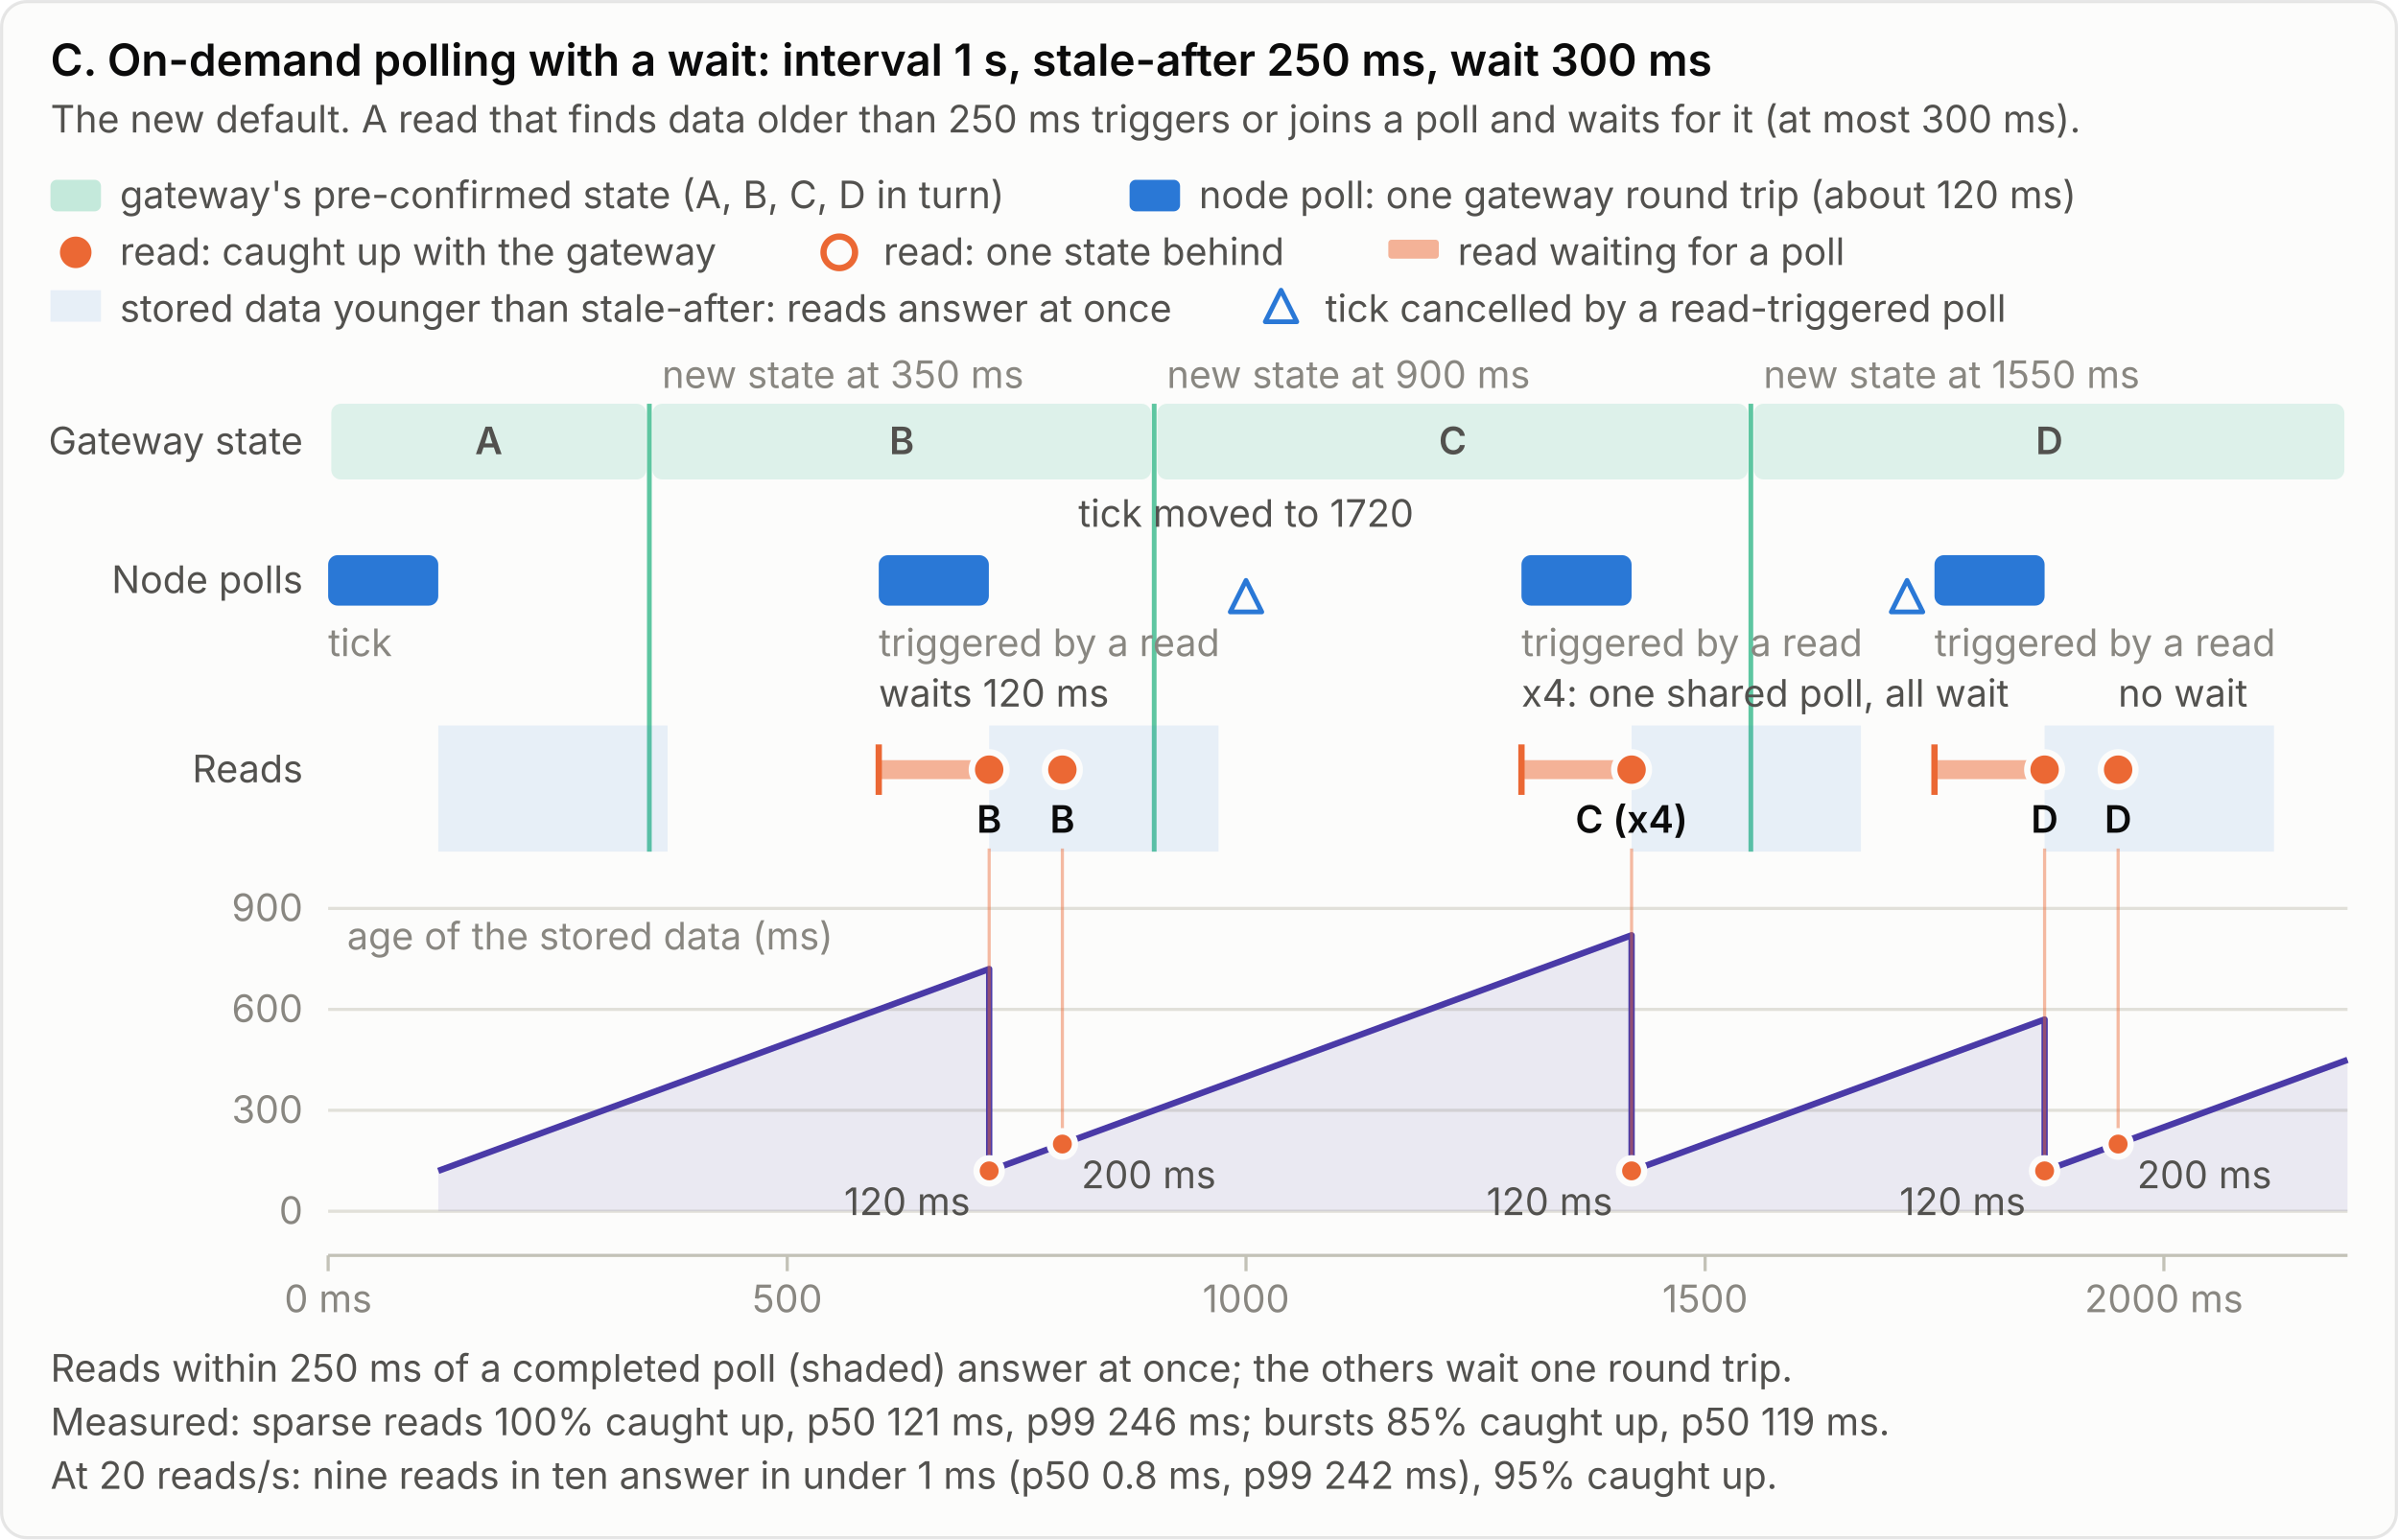
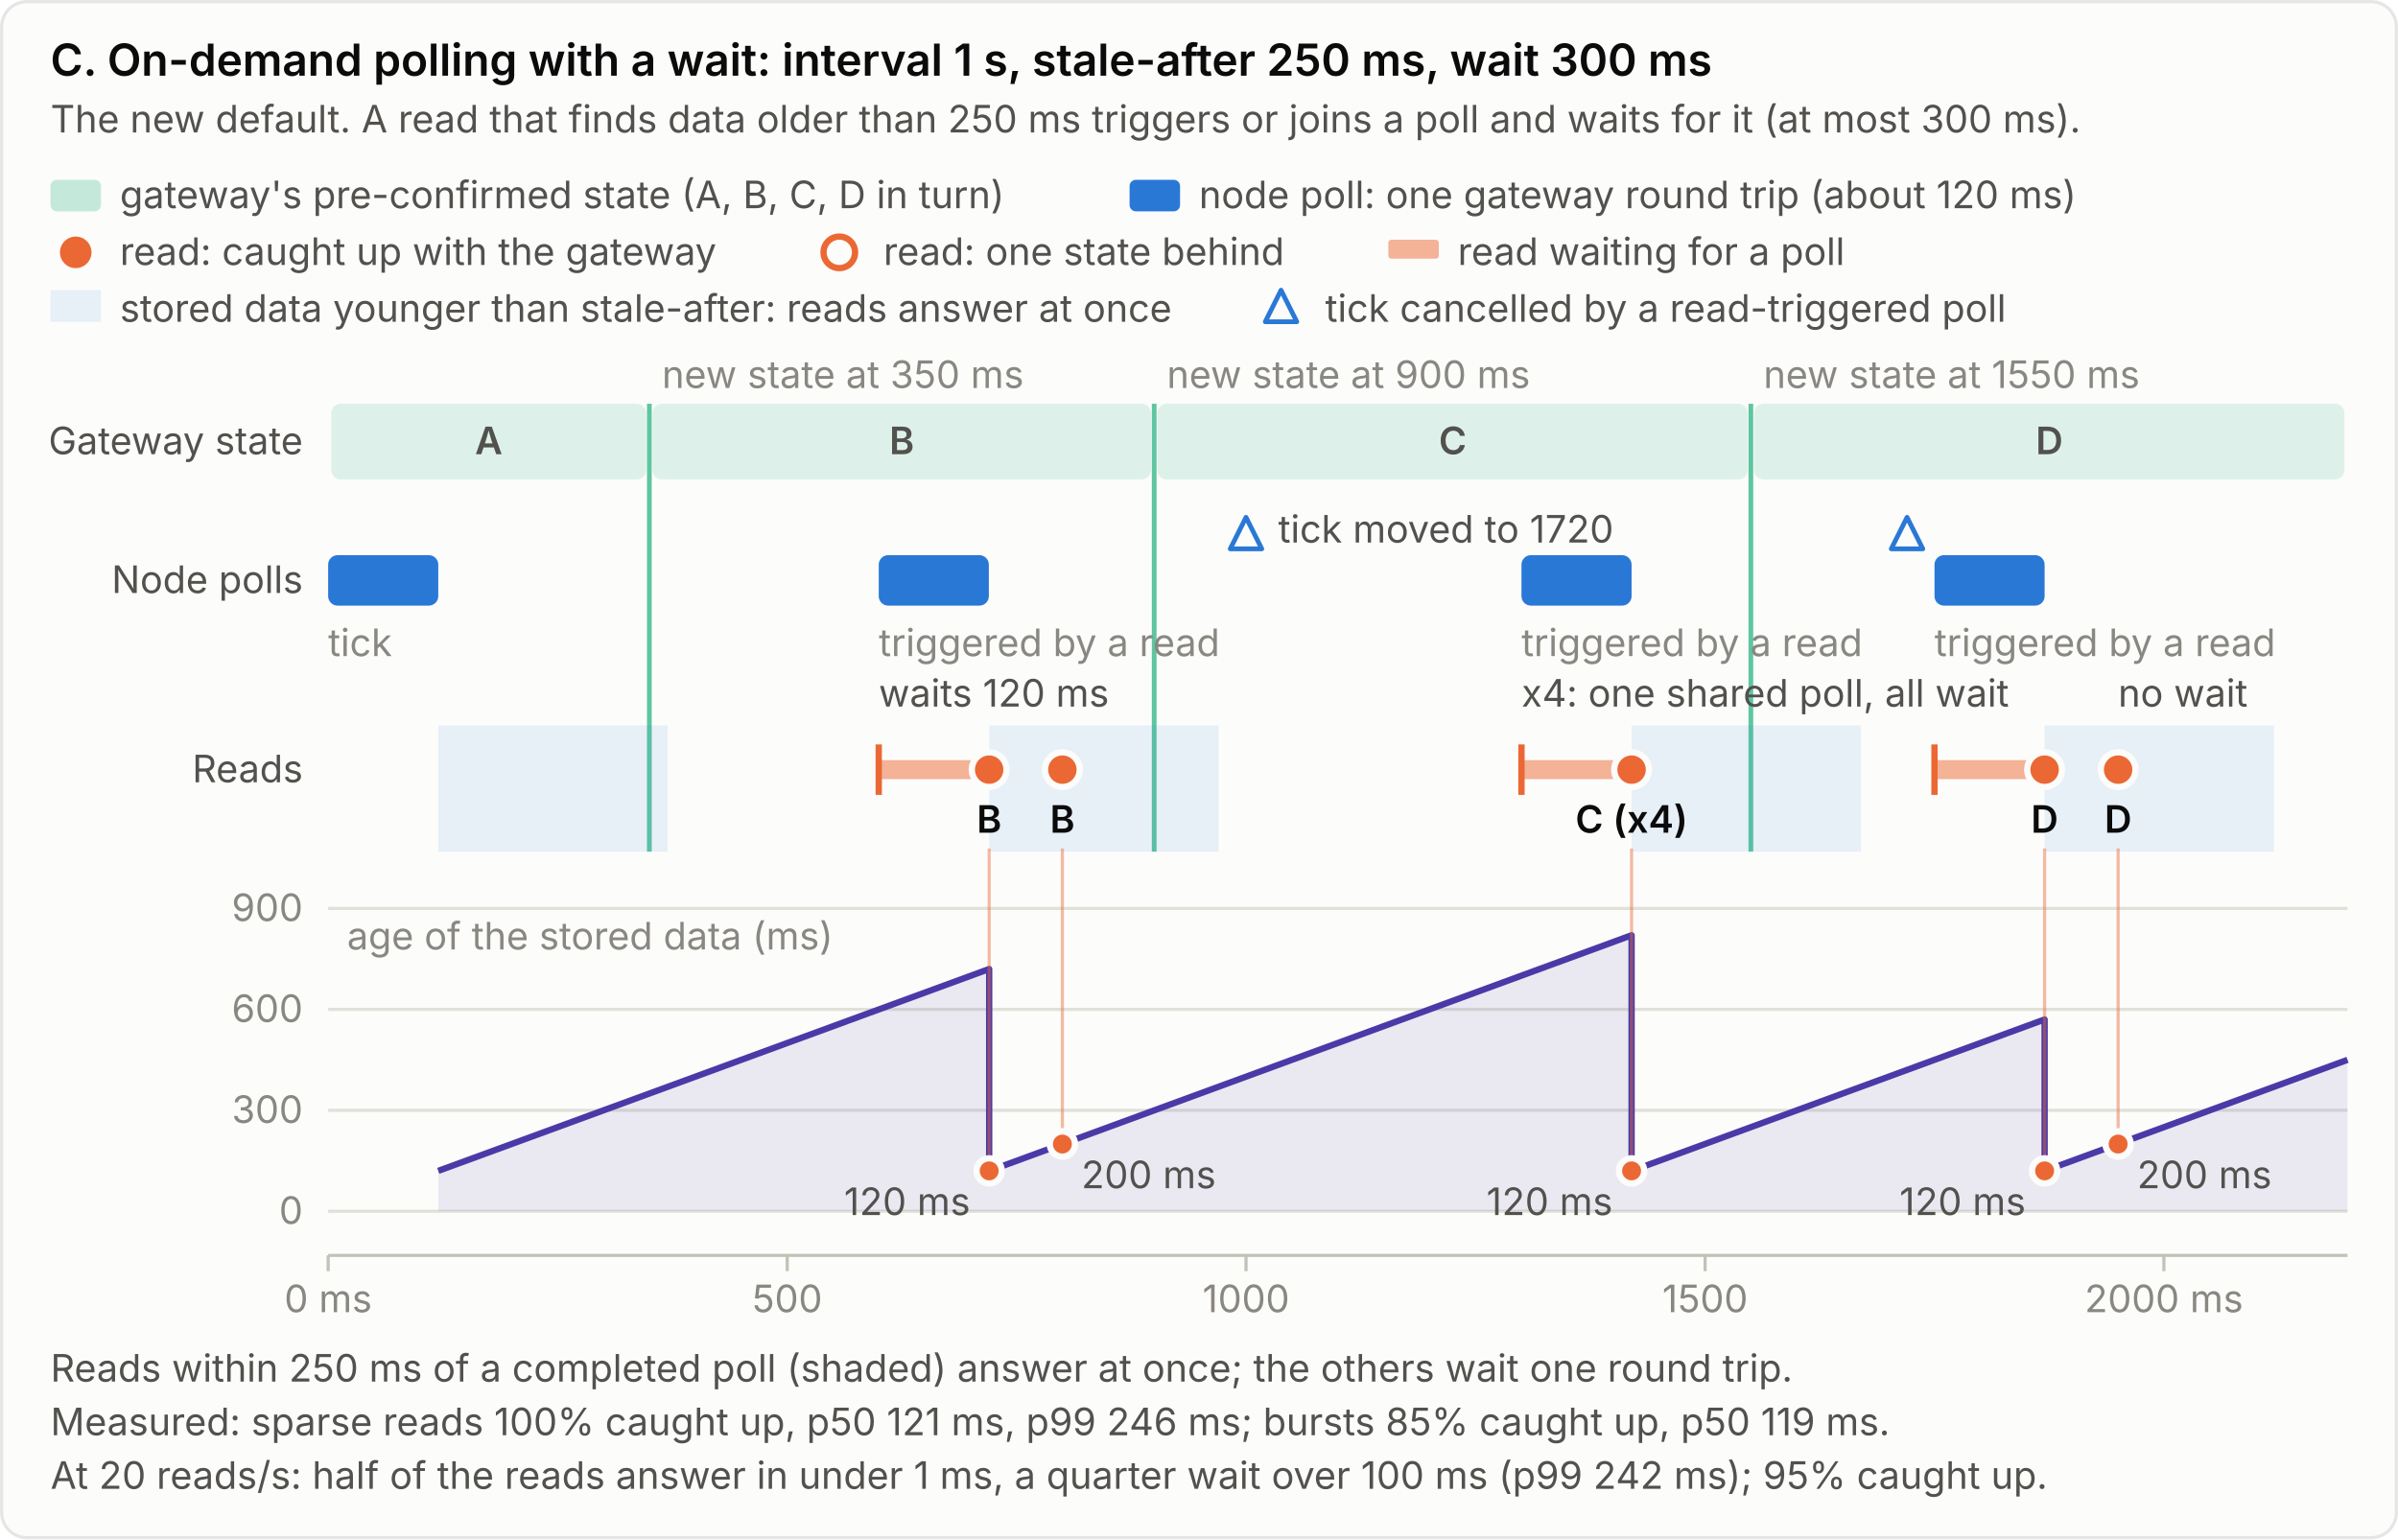
<svg xmlns="http://www.w3.org/2000/svg" viewBox="0 0 760 488" width="760" height="488" font-family="system-ui, -apple-system, 'Segoe UI', sans-serif" role="img" aria-labelledby="title desc">
  <rect x="0.5" y="0.5" width="759" height="487" rx="8" fill="#fcfcfb" stroke="rgba(11,11,11,0.10)" />
  <text x="16.0" y="24.0" font-size="14" fill="#0b0b0b" text-anchor="start" font-weight="600">C. On-demand polling with a wait: interval 1 s, stale-after 250 ms, wait 300 ms</text>
  <text x="16.0" y="42.0" font-size="12" fill="#52514e" text-anchor="start" font-weight="normal">The new default. A read that finds data older than 250 ms triggers or joins a poll and waits for it (at most 300 ms).</text>
  <rect x="16" y="57" width="16" height="10" rx="2" fill="#1baf7a" opacity="0.25" />
  <text x="38.0" y="66.0" font-size="12" fill="#52514e" text-anchor="start" font-weight="normal">gateway's pre-confirmed state (A, B, C, D in turn)</text>
  <rect x="358" y="57" width="16" height="10" rx="2" fill="#2a78d6" />
  <text x="380.0" y="66.0" font-size="12" fill="#52514e" text-anchor="start" font-weight="normal">node poll: one gateway round trip (about 120 ms)</text>
  <circle cx="24" cy="80" r="5" fill="#eb6834" />
  <text x="38.0" y="84.0" font-size="12" fill="#52514e" text-anchor="start" font-weight="normal">read: caught up with the gateway</text>
  <circle cx="266" cy="80" r="5" fill="#fcfcfb" stroke="#eb6834" stroke-width="2" />
  <text x="280.0" y="84.0" font-size="12" fill="#52514e" text-anchor="start" font-weight="normal">read: one state behind</text>
  <rect x="440" y="76" width="16" height="6" rx="1" fill="#eb6834" opacity="0.5" />
  <text x="462.0" y="84.0" font-size="12" fill="#52514e" text-anchor="start" font-weight="normal">read waiting for a poll</text>
  <rect x="16" y="92" width="16" height="10" fill="#2a78d6" opacity="0.10" />
  <text x="38.0" y="102.0" font-size="12" fill="#52514e" text-anchor="start" font-weight="normal">stored data younger than stale-after: reads answer at once</text>
  <path d="M401.0,102.0 L411.0,102.0 L406.0,92.0 Z" fill="#fcfcfb" stroke="#2a78d6" stroke-width="1.5" stroke-linejoin="round" />
  <text x="420.0" y="102.0" font-size="12" fill="#52514e" text-anchor="start" font-weight="normal">tick cancelled by a read-triggered poll</text>
  <text x="96.0" y="144.0" font-size="12" fill="#52514e" text-anchor="end" font-weight="normal">Gateway state</text>
  <text x="96.0" y="188.0" font-size="12" fill="#52514e" text-anchor="end" font-weight="normal">Node polls</text>
  <text x="96.0" y="248.0" font-size="12" fill="#52514e" text-anchor="end" font-weight="normal">Reads</text>
  <rect x="105.0" y="128" width="99.8" height="24" rx="3" fill="#1baf7a" opacity="0.14" />
  <text x="154.9" y="144.0" font-size="12" fill="#52514e" text-anchor="middle" font-weight="600">A</text>
  <rect x="206.8" y="128" width="158.0" height="24" rx="3" fill="#1baf7a" opacity="0.14" />
  <text x="285.8" y="144.0" font-size="12" fill="#52514e" text-anchor="middle" font-weight="600">B</text>
  <line x1="205.8" y1="128" x2="205.8" y2="270" stroke="#1baf7a" stroke-width="1.5" opacity="0.7" />
  <text x="209.8" y="123.0" font-size="12" fill="#898781" text-anchor="start" font-weight="normal">new state at 350 ms</text>
  <rect x="366.8" y="128" width="187.1" height="24" rx="3" fill="#1baf7a" opacity="0.14" />
  <text x="460.4" y="144.0" font-size="12" fill="#52514e" text-anchor="middle" font-weight="600">C</text>
  <line x1="365.8" y1="128" x2="365.8" y2="270" stroke="#1baf7a" stroke-width="1.5" opacity="0.7" />
  <text x="369.8" y="123.0" font-size="12" fill="#898781" text-anchor="start" font-weight="normal">new state at 900 ms</text>
  <rect x="555.9" y="128" width="187.1" height="24" rx="3" fill="#1baf7a" opacity="0.14" />
  <text x="649.5" y="144.0" font-size="12" fill="#52514e" text-anchor="middle" font-weight="600">D</text>
  <line x1="554.9" y1="128" x2="554.9" y2="270" stroke="#1baf7a" stroke-width="1.5" opacity="0.7" />
  <text x="558.9" y="123.0" font-size="12" fill="#898781" text-anchor="start" font-weight="normal">new state at 1550 ms</text>
  <rect x="138.9" y="230" width="72.7" height="40" fill="#2a78d6" opacity="0.10" />
  <rect x="313.5" y="230" width="72.7" height="40" fill="#2a78d6" opacity="0.10" />
  <rect x="517.1" y="230" width="72.7" height="40" fill="#2a78d6" opacity="0.10" />
  <rect x="648.0" y="230" width="72.7" height="40" fill="#2a78d6" opacity="0.10" />
  <rect x="104.0" y="176" width="34.9" height="16" rx="3" fill="#2a78d6" />
  <text x="104.0" y="208.0" font-size="12" fill="#898781" text-anchor="start" font-weight="normal">tick</text>
  <rect x="278.5" y="176" width="34.9" height="16" rx="3" fill="#2a78d6" />
  <text x="278.5" y="208.0" font-size="12" fill="#898781" text-anchor="start" font-weight="normal">triggered by a read</text>
  <rect x="482.2" y="176" width="34.9" height="16" rx="3" fill="#2a78d6" />
  <text x="482.2" y="208.0" font-size="12" fill="#898781" text-anchor="start" font-weight="normal">triggered by a read</text>
  <rect x="613.1" y="176" width="34.9" height="16" rx="3" fill="#2a78d6" />
  <text x="613.1" y="208.0" font-size="12" fill="#898781" text-anchor="start" font-weight="normal">triggered by a read</text>
-   <path d="M389.9,194.0 L399.9,194.0 L394.9,184.0 Z" fill="#fcfcfb" stroke="#2a78d6" stroke-width="1.5" stroke-linejoin="round" />
-   <path d="M599.4,194.0 L609.4,194.0 L604.4,184.0 Z" fill="#fcfcfb" stroke="#2a78d6" stroke-width="1.5" stroke-linejoin="round" />
+   <path d="M389.9,174.0 L399.9,174.0 L394.9,164.0 Z" fill="#fcfcfb" stroke="#2a78d6" stroke-width="1.5" stroke-linejoin="round" />
+   <path d="M599.4,174.0 L609.4,174.0 L604.4,164.0 Z" fill="#fcfcfb" stroke="#2a78d6" stroke-width="1.5" stroke-linejoin="round" />
  <line x1="104" y1="384.0" x2="744" y2="384.0" stroke="#e1e0d9" stroke-width="1" />
  <text x="96.0" y="388.0" font-size="12" fill="#898781" text-anchor="end" font-weight="normal">0</text>
  <line x1="104" y1="352.0" x2="744" y2="352.0" stroke="#e1e0d9" stroke-width="1" />
  <text x="96.0" y="356.0" font-size="12" fill="#898781" text-anchor="end" font-weight="normal">300</text>
  <line x1="104" y1="320.0" x2="744" y2="320.0" stroke="#e1e0d9" stroke-width="1" />
  <text x="96.0" y="324.0" font-size="12" fill="#898781" text-anchor="end" font-weight="normal">600</text>
  <line x1="104" y1="288.0" x2="744" y2="288.0" stroke="#e1e0d9" stroke-width="1" />
  <text x="96.0" y="292.0" font-size="12" fill="#898781" text-anchor="end" font-weight="normal">900</text>
  <text x="110.0" y="301.0" font-size="12" fill="#898781" text-anchor="start" font-weight="normal">age of the stored data (ms)</text>
  <path d="M138.9,371.2 L313.5,307.2 L313.5,371.2 L517.1,296.5 L517.1,371.2 L648.0,323.2 L648.0,371.2 L744.0,336.0 L744.0,384.0 L138.9,384.0 Z" fill="#4a3aa7" opacity="0.10" />
  <path d="M138.9,371.2 L313.5,307.2 L313.5,371.2 L517.1,296.5 L517.1,371.2 L648.0,323.2 L648.0,371.2 L744.0,336.0" fill="none" stroke="#4a3aa7" stroke-width="2" stroke-linejoin="round" />
  <rect x="278.5" y="241" width="34.9" height="6" rx="1" fill="#eb6834" opacity="0.5" />
  <line x1="278.5" y1="236" x2="278.5" y2="252" stroke="#eb6834" stroke-width="2" />
  <line x1="313.5" y1="269" x2="313.5" y2="366.2" stroke="#eb6834" stroke-width="1" opacity="0.45" />
  <circle cx="313.5" cy="244" r="5.5" fill="#eb6834" stroke="#fcfcfb" stroke-width="2" />
  <text x="313.5" y="264.0" font-size="12" fill="#0b0b0b" text-anchor="middle" font-weight="600">B</text>
  <circle cx="313.5" cy="371.2" r="4" fill="#eb6834" stroke="#fcfcfb" stroke-width="2" />
  <text x="307.5" y="385.2" font-size="12" fill="#52514e" text-anchor="end" font-weight="normal">120 ms</text>
  <line x1="336.7" y1="269" x2="336.7" y2="357.7" stroke="#eb6834" stroke-width="1" opacity="0.45" />
  <circle cx="336.7" cy="244" r="5.5" fill="#eb6834" stroke="#fcfcfb" stroke-width="2" />
  <text x="336.7" y="264.0" font-size="12" fill="#0b0b0b" text-anchor="middle" font-weight="600">B</text>
  <circle cx="336.7" cy="362.7" r="4" fill="#eb6834" stroke="#fcfcfb" stroke-width="2" />
  <text x="342.7" y="376.7" font-size="12" fill="#52514e" text-anchor="start" font-weight="normal">200 ms</text>
  <rect x="482.2" y="241" width="34.9" height="6" rx="1" fill="#eb6834" opacity="0.5" />
  <line x1="482.2" y1="236" x2="482.2" y2="252" stroke="#eb6834" stroke-width="2" />
  <line x1="517.1" y1="269" x2="517.1" y2="366.2" stroke="#eb6834" stroke-width="1" opacity="0.45" />
  <circle cx="517.1" cy="244" r="5.5" fill="#eb6834" stroke="#fcfcfb" stroke-width="2" />
  <text x="517.1" y="264.0" font-size="12" fill="#0b0b0b" text-anchor="middle" font-weight="600">C (x4)</text>
  <circle cx="517.1" cy="371.2" r="4" fill="#eb6834" stroke="#fcfcfb" stroke-width="2" />
  <text x="511.1" y="385.2" font-size="12" fill="#52514e" text-anchor="end" font-weight="normal">120 ms</text>
  <rect x="613.1" y="241" width="34.9" height="6" rx="1" fill="#eb6834" opacity="0.5" />
  <line x1="613.1" y1="236" x2="613.1" y2="252" stroke="#eb6834" stroke-width="2" />
  <line x1="648.0" y1="269" x2="648.0" y2="366.2" stroke="#eb6834" stroke-width="1" opacity="0.45" />
  <circle cx="648.0" cy="244" r="5.5" fill="#eb6834" stroke="#fcfcfb" stroke-width="2" />
  <text x="648.0" y="264.0" font-size="12" fill="#0b0b0b" text-anchor="middle" font-weight="600">D</text>
  <circle cx="648.0" cy="371.2" r="4" fill="#eb6834" stroke="#fcfcfb" stroke-width="2" />
  <text x="642.0" y="385.2" font-size="12" fill="#52514e" text-anchor="end" font-weight="normal">120 ms</text>
  <line x1="671.3" y1="269" x2="671.3" y2="357.7" stroke="#eb6834" stroke-width="1" opacity="0.45" />
  <circle cx="671.3" cy="244" r="5.5" fill="#eb6834" stroke="#fcfcfb" stroke-width="2" />
  <text x="671.3" y="264.0" font-size="12" fill="#0b0b0b" text-anchor="middle" font-weight="600">D</text>
  <circle cx="671.3" cy="362.7" r="4" fill="#eb6834" stroke="#fcfcfb" stroke-width="2" />
  <text x="677.3" y="376.7" font-size="12" fill="#52514e" text-anchor="start" font-weight="normal">200 ms</text>
  <line x1="104" y1="398" x2="744" y2="398" stroke="#c3c2b7" stroke-width="1" />
  <line x1="104.0" y1="398" x2="104.0" y2="403" stroke="#c3c2b7" stroke-width="1" />
  <text x="104.0" y="416.0" font-size="12" fill="#898781" text-anchor="middle" font-weight="normal">0 ms</text>
  <line x1="249.5" y1="398" x2="249.5" y2="403" stroke="#c3c2b7" stroke-width="1" />
  <text x="249.5" y="416.0" font-size="12" fill="#898781" text-anchor="middle" font-weight="normal">500</text>
  <line x1="394.9" y1="398" x2="394.9" y2="403" stroke="#c3c2b7" stroke-width="1" />
  <text x="394.9" y="416.0" font-size="12" fill="#898781" text-anchor="middle" font-weight="normal">1000</text>
  <line x1="540.4" y1="398" x2="540.4" y2="403" stroke="#c3c2b7" stroke-width="1" />
  <text x="540.4" y="416.0" font-size="12" fill="#898781" text-anchor="middle" font-weight="normal">1500</text>
  <line x1="685.8" y1="398" x2="685.8" y2="403" stroke="#c3c2b7" stroke-width="1" />
  <text x="685.8" y="416.0" font-size="12" fill="#898781" text-anchor="middle" font-weight="normal">2000 ms</text>
-   <text x="394.9" y="167.0" font-size="12" fill="#52514e" text-anchor="middle" font-weight="normal">tick moved to 1720</text>
+   <text x="405.1" y="172.0" font-size="12" fill="#52514e" text-anchor="start" font-weight="normal">tick moved to 1720</text>
  <text x="278.5" y="224.0" font-size="12" fill="#52514e" text-anchor="start" font-weight="normal">waits 120 ms</text>
  <text x="482.2" y="224.0" font-size="12" fill="#52514e" text-anchor="start" font-weight="normal">x4: one shared poll, all wait</text>
  <text x="671.3" y="224.0" font-size="12" fill="#52514e" text-anchor="start" font-weight="normal">no wait</text>
  <text x="16.0" y="438.0" font-size="12" fill="#52514e" text-anchor="start" font-weight="normal">Reads within 250 ms of a completed poll (shaded) answer at once; the others wait one round trip.</text>
  <text x="16.0" y="455.0" font-size="12" fill="#52514e" text-anchor="start" font-weight="normal">Measured: sparse reads 100% caught up, p50 121 ms, p99 246 ms; bursts 85% caught up, p50 119 ms.</text>
-   <text x="16.0" y="472.0" font-size="12" fill="#52514e" text-anchor="start" font-weight="normal">At 20 reads/s: nine reads in ten answer in under 1 ms (p50 0.8 ms, p99 242 ms), 95% caught up.</text>
+   <text x="16.0" y="472.0" font-size="12" fill="#52514e" text-anchor="start" font-weight="normal">At 20 reads/s: half of the reads answer in under 1 ms, a quarter wait over 100 ms (p99 242 ms); 95% caught up.</text>
</svg>
